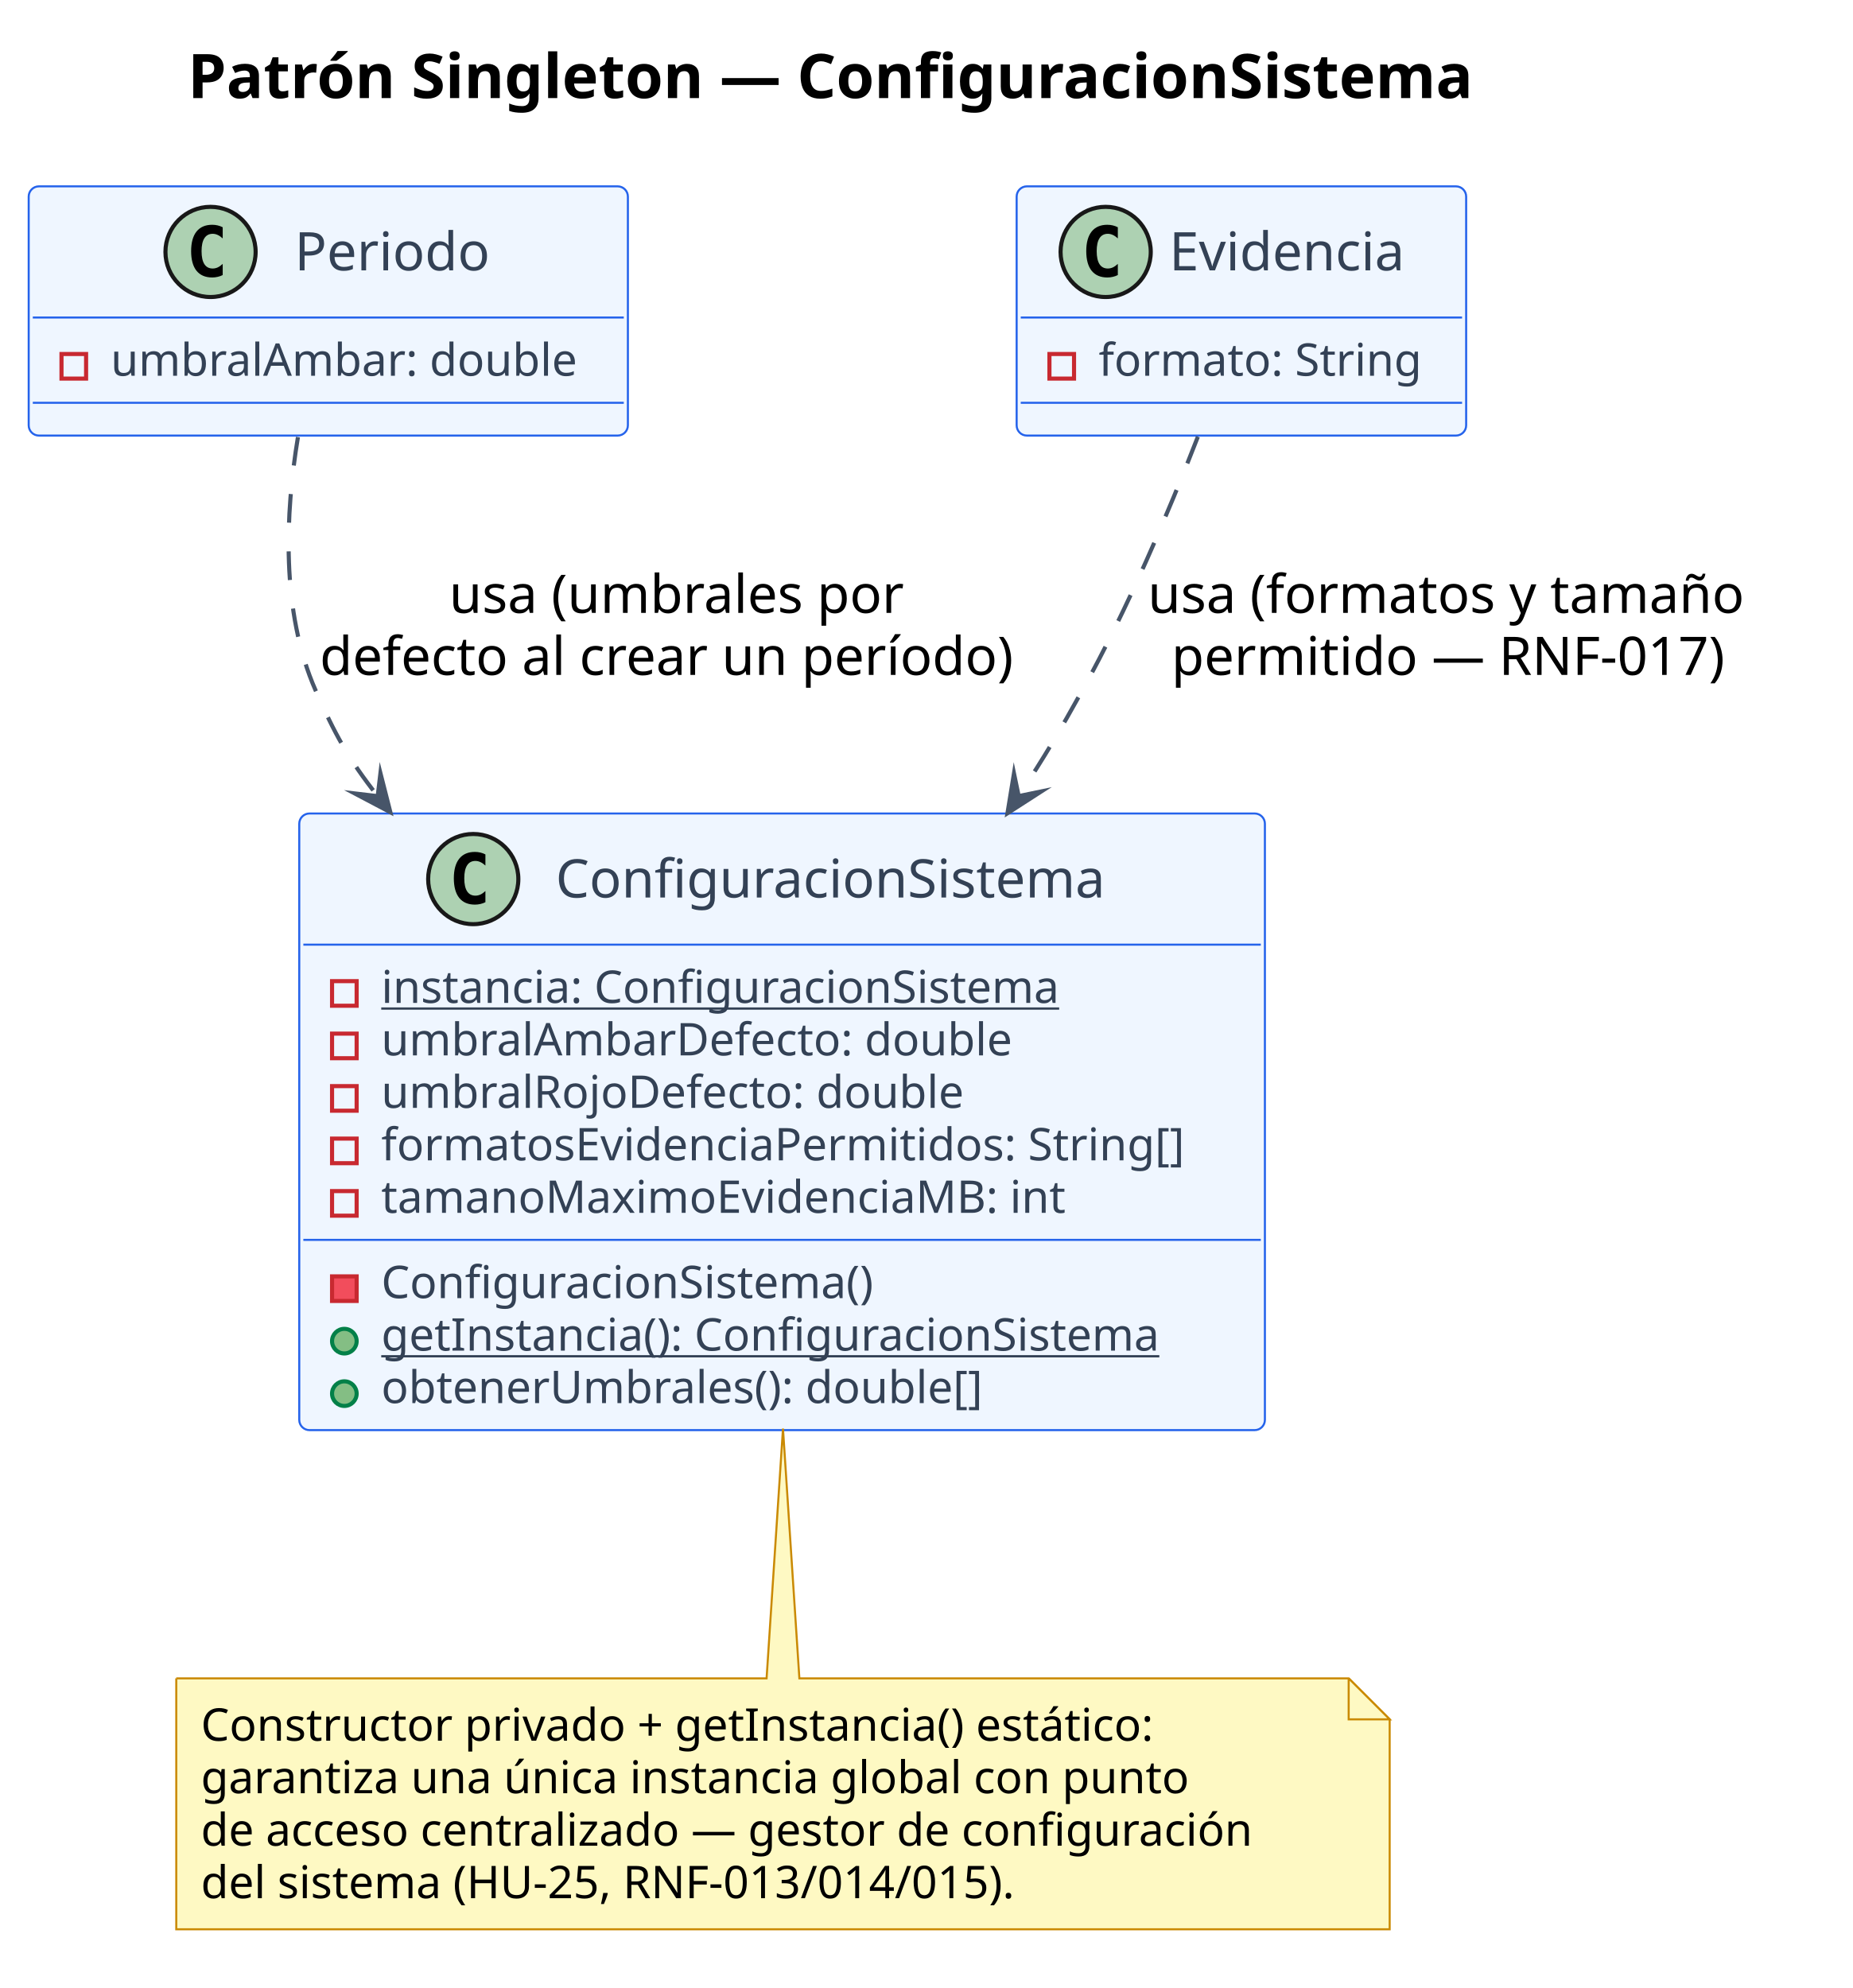
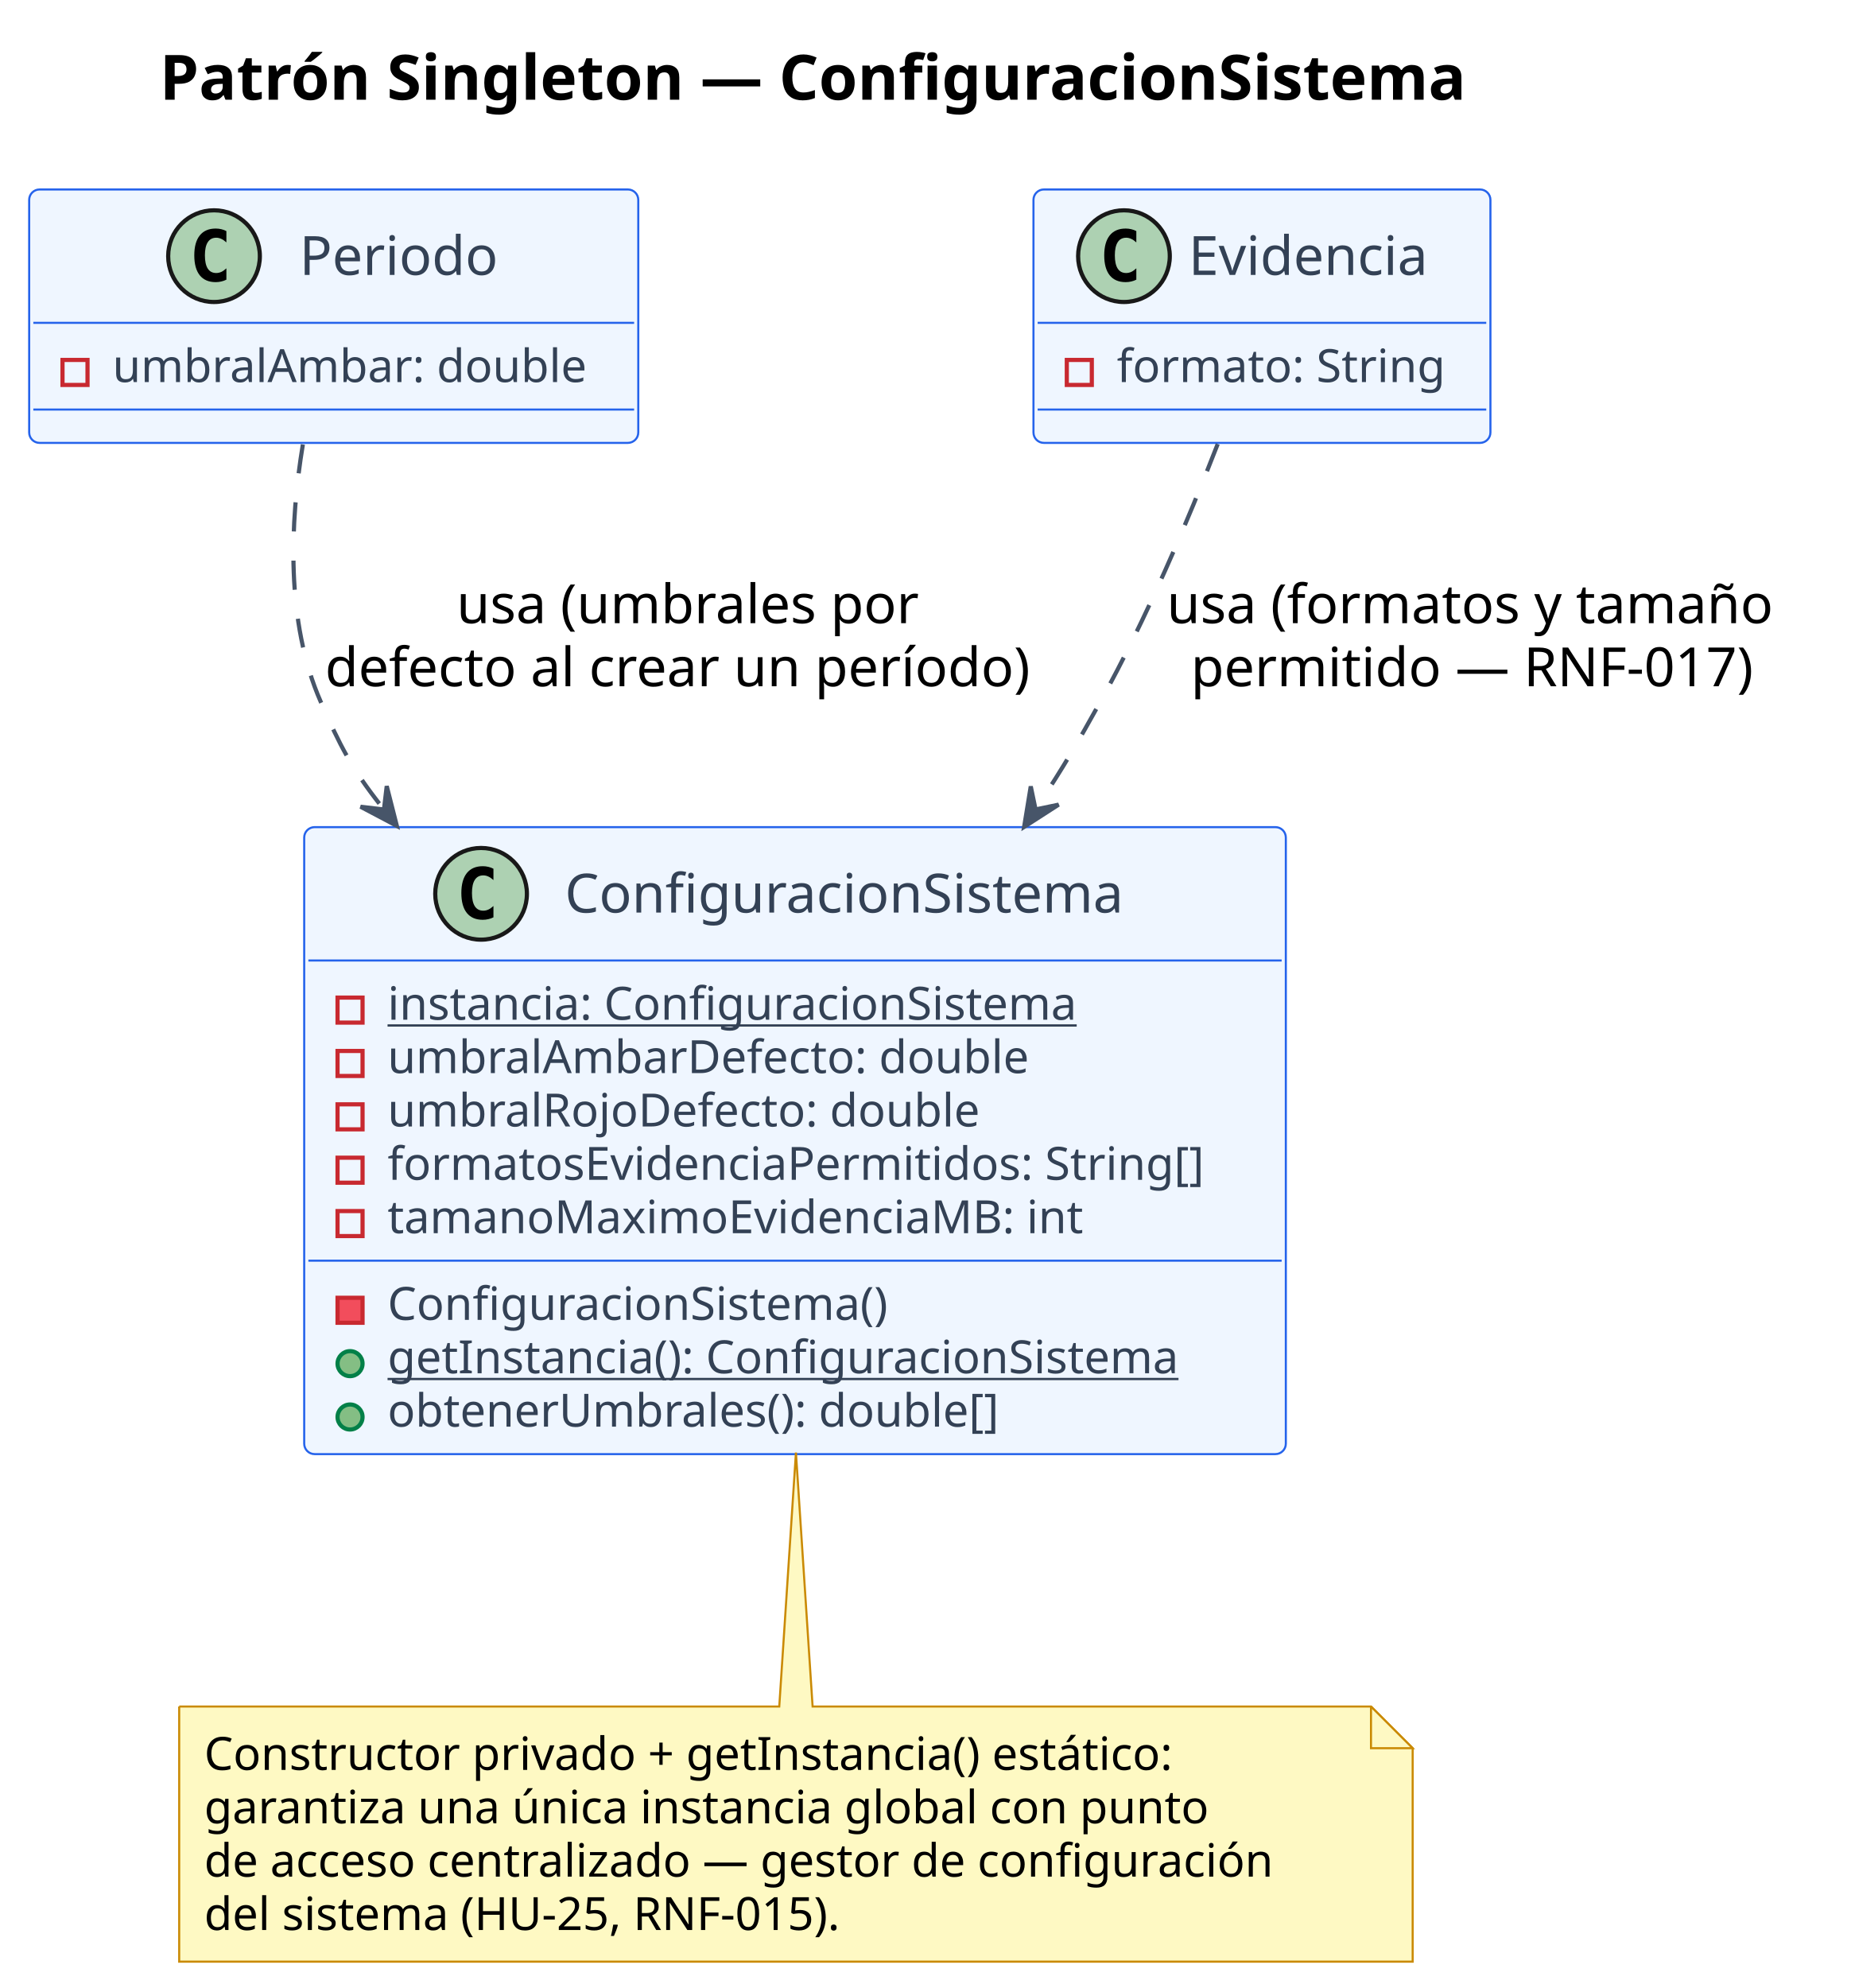
- <svg xmlns="http://www.w3.org/2000/svg" version="1.1" data-diagram-type="CLASS" style="width:452px;height:485px;background:#FFFFFF;" width="452px" height="485px" viewBox="0 0 452 485" zoomAndPan="magnify" preserveAspectRatio="none" contentStyleType="text/css">
+ <svg xmlns="http://www.w3.org/2000/svg" contentStyleType="text/css" height="477px" preserveAspectRatio="none" style="width:444px;height:477px;background:#FFFFFF;" version="1.1" viewBox="0 0 444 477" width="444px" zoomAndPan="magnify">
  <defs />
-   <g font-family="sans-serif" lengthAdjust="spacing">
-     <g class="title" data-source-line="1">
-       <text x="45.805" y="23.923" fill="#000" font-size="15" textLength="353.745" font-weight="700">Patrón Singleton — ConfiguracionSistema</text>
+   <g>
+     <text fill="#000000" font-family="sans-serif" font-size="15" font-weight="bold" lengthAdjust="spacing" textLength="353.745" x="38.305" y="23.923">Patrón Singleton — ConfiguracionSistema</text>
+     <g id="elem_ConfiguracionSistema">
+       <rect codeLine="3" fill="#EFF6FF" height="150.438" id="ConfiguracionSistema" rx="2.5" ry="2.5" style="stroke:#2563EB;stroke-width:0.5;" width="235.559" x="73" y="198.461" />
+       <ellipse cx="115.443" cy="214.461" fill="#ADD1B2" rx="11" ry="11" style="stroke:#181818;stroke-width:1.0;" />
+       <path d="M118.412,220.102 Q117.833,220.398 117.193,220.539 Q116.552,220.695 115.849,220.695 Q113.349,220.695 112.021,219.055 Q110.708,217.398 110.708,214.273 Q110.708,211.148 112.021,209.492 Q113.349,207.836 115.849,207.836 Q116.552,207.836 117.193,207.992 Q117.849,208.148 118.412,208.445 L118.412,211.164 Q117.787,210.586 117.193,210.32 Q116.599,210.039 115.974,210.039 Q114.63,210.039 113.943,211.117 Q113.255,212.18 113.255,214.273 Q113.255,216.367 113.943,217.445 Q114.63,218.508 115.974,218.508 Q116.599,218.508 117.193,218.242 Q117.787,217.961 118.412,217.383 L118.412,220.102 Z " fill="#000000" />
+       <text fill="#334155" font-family="sans-serif" font-size="13" lengthAdjust="spacing" textLength="142.575" x="135.541" y="218.961">ConfiguracionSistema</text>
+       <line style="stroke:#2563EB;stroke-width:0.5;" x1="74" x2="307.559" y1="230.461" y2="230.461" />
+       <rect fill="none" height="6" style="stroke:#C82930;stroke-width:1.0;" width="6" x="81" y="239.363" />
+       <text fill="#334155" font-family="sans-serif" font-size="11" lengthAdjust="spacing" text-decoration="underline" textLength="177.472" x="93" y="244.671">instancia: ConfiguracionSistema</text>
+       <rect fill="none" height="6" style="stroke:#C82930;stroke-width:1.0;" width="6" x="81" y="252.168" />
+       <text fill="#334155" font-family="sans-serif" font-size="11" lengthAdjust="spacing" textLength="163.136" x="93" y="257.476">umbralAmbarDefecto: double</text>
+       <rect fill="none" height="6" style="stroke:#C82930;stroke-width:1.0;" width="6" x="81" y="264.973" />
+       <text fill="#334155" font-family="sans-serif" font-size="11" lengthAdjust="spacing" textLength="150.81" x="93" y="270.281">umbralRojoDefecto: double</text>
+       <rect fill="none" height="6" style="stroke:#C82930;stroke-width:1.0;" width="6" x="81" y="277.777" />
+       <text fill="#334155" font-family="sans-serif" font-size="11" lengthAdjust="spacing" textLength="209.559" x="93" y="283.085">formatosEvidenciaPermitidos: String[]</text>
+       <rect fill="none" height="6" style="stroke:#C82930;stroke-width:1.0;" width="6" x="81" y="290.582" />
+       <text fill="#334155" font-family="sans-serif" font-size="11" lengthAdjust="spacing" textLength="177.117" x="93" y="295.89">tamanoMaximoEvidenciaMB: int</text>
+       <line style="stroke:#2563EB;stroke-width:0.5;" x1="74" x2="307.559" y1="302.484" y2="302.484" />
+       <rect fill="#F24D5C" height="6" style="stroke:#C82930;stroke-width:1.0;" width="6" x="81" y="311.387" />
+       <text fill="#334155" font-family="sans-serif" font-size="11" lengthAdjust="spacing" textLength="129.223" x="93" y="316.695">ConfiguracionSistema()</text>
+       <ellipse cx="84" cy="327.191" fill="#84BE84" rx="3" ry="3" style="stroke:#038048;stroke-width:1.0;" />
+       <text fill="#334155" font-family="sans-serif" font-size="11" lengthAdjust="spacing" text-decoration="underline" textLength="204.306" x="93" y="329.5">getInstancia(): ConfiguracionSistema</text>
+       <ellipse cx="84" cy="339.996" fill="#84BE84" rx="3" ry="3" style="stroke:#038048;stroke-width:1.0;" />
+       <text fill="#334155" font-family="sans-serif" font-size="11" lengthAdjust="spacing" textLength="157.481" x="93" y="342.304">obtenerUmbrales(): double[]</text>
    </g>
-     <g class="entity" data-qualified-name="ConfiguracionSistema" id="ent0001" data-source-line="3">
-       <rect x="73" y="198.461" width="235.559" height="150.438" fill="#EFF6FF" style="stroke:#2563EB;stroke-width:0.5;" rx="2.5" ry="2.5" />
-       <ellipse cx="115.443" cy="214.461" rx="11" ry="11" fill="#ADD1B2" style="stroke:#181818;stroke-width:1;" />
-       <path d="M118.411,220.102 Q117.833,220.398 117.193,220.539 Q116.552,220.695 115.849,220.695 Q113.349,220.695 112.021,219.055 Q110.708,217.398 110.708,214.273 Q110.708,211.148 112.021,209.492 Q113.349,207.836 115.849,207.836 Q116.552,207.836 117.193,207.992 Q117.849,208.148 118.411,208.445 L118.411,211.164 Q117.786,210.586 117.193,210.32 Q116.599,210.039 115.974,210.039 Q114.63,210.039 113.943,211.117 Q113.255,212.18 113.255,214.273 Q113.255,216.367 113.943,217.445 Q114.63,218.508 115.974,218.508 Q116.599,218.508 117.193,218.242 Q117.786,217.961 118.411,217.383 L118.411,220.102 Z " fill="#000" />
-       <text x="135.541" y="218.961" fill="#334155" font-size="13" textLength="142.575">ConfiguracionSistema</text>
-       <line x1="74" y1="230.461" x2="307.559" y2="230.461" style="stroke:#2563EB;stroke-width:0.5;" />
-       <g data-visibility-modifier="PRIVATE_FIELD">
-         <rect x="81" y="239.363" width="6" height="6" fill="none" style="stroke:#C82930;stroke-width:1;" />
-       </g>
-       <text x="93" y="244.671" fill="#334155" font-size="11" textLength="177.472" text-decoration="underline">instancia: ConfiguracionSistema</text>
-       <g data-visibility-modifier="PRIVATE_FIELD">
-         <rect x="81" y="252.168" width="6" height="6" fill="none" style="stroke:#C82930;stroke-width:1;" />
-       </g>
-       <text x="93" y="257.476" fill="#334155" font-size="11" textLength="163.136">umbralAmbarDefecto: double</text>
-       <g data-visibility-modifier="PRIVATE_FIELD">
-         <rect x="81" y="264.973" width="6" height="6" fill="none" style="stroke:#C82930;stroke-width:1;" />
-       </g>
-       <text x="93" y="270.281" fill="#334155" font-size="11" textLength="150.81">umbralRojoDefecto: double</text>
-       <g data-visibility-modifier="PRIVATE_FIELD">
-         <rect x="81" y="277.777" width="6" height="6" fill="none" style="stroke:#C82930;stroke-width:1;" />
-       </g>
-       <text x="93" y="283.085" fill="#334155" font-size="11" textLength="209.559">formatosEvidenciaPermitidos: String[]</text>
-       <g data-visibility-modifier="PRIVATE_FIELD">
-         <rect x="81" y="290.582" width="6" height="6" fill="none" style="stroke:#C82930;stroke-width:1;" />
-       </g>
-       <text x="93" y="295.89" fill="#334155" font-size="11" textLength="177.117">tamanoMaximoEvidenciaMB: int</text>
-       <line x1="74" y1="302.484" x2="307.559" y2="302.484" style="stroke:#2563EB;stroke-width:0.5;" />
-       <g data-visibility-modifier="PRIVATE_METHOD">
-         <rect x="81" y="311.387" width="6" height="6" fill="#F24D5C" style="stroke:#C82930;stroke-width:1;" />
-       </g>
-       <text x="93" y="316.695" fill="#334155" font-size="11" textLength="129.223">ConfiguracionSistema()</text>
-       <g data-visibility-modifier="PUBLIC_METHOD">
-         <ellipse cx="84" cy="327.191" rx="3" ry="3" fill="#84BE84" style="stroke:#038048;stroke-width:1;" />
-       </g>
-       <text x="93" y="329.5" fill="#334155" font-size="11" textLength="204.306" text-decoration="underline">getInstancia(): ConfiguracionSistema</text>
-       <g data-visibility-modifier="PUBLIC_METHOD">
-         <ellipse cx="84" cy="339.996" rx="3" ry="3" fill="#84BE84" style="stroke:#038048;stroke-width:1;" />
-       </g>
-       <text x="93" y="342.304" fill="#334155" font-size="11" textLength="157.48">obtenerUmbrales(): double[]</text>
+     <g id="elem_Periodo">
+       <rect codeLine="24" fill="#EFF6FF" height="60.805" id="Periodo" rx="2.5" ry="2.5" style="stroke:#2563EB;stroke-width:0.5;" width="146.167" x="7" y="45.461" />
+       <ellipse cx="51.357" cy="61.461" fill="#ADD1B2" rx="11" ry="11" style="stroke:#181818;stroke-width:1.0;" />
+       <path d="M54.326,67.102 Q53.748,67.398 53.107,67.539 Q52.467,67.695 51.763,67.695 Q49.263,67.695 47.935,66.055 Q46.623,64.398 46.623,61.273 Q46.623,58.148 47.935,56.492 Q49.263,54.836 51.763,54.836 Q52.467,54.836 53.107,54.992 Q53.763,55.148 54.326,55.445 L54.326,58.164 Q53.701,57.586 53.107,57.32 Q52.513,57.039 51.888,57.039 Q50.545,57.039 49.857,58.117 Q49.17,59.18 49.17,61.273 Q49.17,63.367 49.857,64.445 Q50.545,65.508 51.888,65.508 Q52.513,65.508 53.107,65.242 Q53.701,64.961 54.326,64.383 L54.326,67.102 Z " fill="#000000" />
+       <text fill="#334155" font-family="sans-serif" font-size="13" lengthAdjust="spacing" textLength="48.953" x="71.857" y="65.961">Periodo</text>
+       <line style="stroke:#2563EB;stroke-width:0.5;" x1="8" x2="152.167" y1="77.461" y2="77.461" />
+       <rect fill="none" height="6" style="stroke:#C82930;stroke-width:1.0;" width="6" x="15" y="86.363" />
+       <text fill="#334155" font-family="sans-serif" font-size="11" lengthAdjust="spacing" textLength="120.168" x="27" y="91.671">umbralAmbar: double</text>
+       <line style="stroke:#2563EB;stroke-width:0.5;" x1="8" x2="152.167" y1="98.266" y2="98.266" />
    </g>
-     <g class="entity" data-qualified-name="Periodo" id="ent0002" data-source-line="14">
-       <rect x="7" y="45.461" width="146.167" height="60.805" fill="#EFF6FF" style="stroke:#2563EB;stroke-width:0.5;" rx="2.5" ry="2.5" />
-       <ellipse cx="51.357" cy="61.461" rx="11" ry="11" fill="#ADD1B2" style="stroke:#181818;stroke-width:1;" />
-       <path d="M54.326,67.102 Q53.748,67.398 53.107,67.539 Q52.467,67.695 51.763,67.695 Q49.263,67.695 47.935,66.055 Q46.623,64.398 46.623,61.273 Q46.623,58.148 47.935,56.492 Q49.263,54.836 51.763,54.836 Q52.467,54.836 53.107,54.992 Q53.763,55.148 54.326,55.445 L54.326,58.164 Q53.701,57.586 53.107,57.32 Q52.513,57.039 51.888,57.039 Q50.545,57.039 49.857,58.117 Q49.17,59.18 49.17,61.273 Q49.17,63.367 49.857,64.445 Q50.545,65.508 51.888,65.508 Q52.513,65.508 53.107,65.242 Q53.701,64.961 54.326,64.383 L54.326,67.102 Z " fill="#000" />
-       <text x="71.857" y="65.961" fill="#334155" font-size="13" textLength="48.953">Periodo</text>
-       <line x1="8" y1="77.461" x2="152.167" y2="77.461" style="stroke:#2563EB;stroke-width:0.5;" />
-       <g data-visibility-modifier="PRIVATE_FIELD">
-         <rect x="15" y="86.363" width="6" height="6" fill="none" style="stroke:#C82930;stroke-width:1;" />
-       </g>
-       <text x="27" y="91.671" fill="#334155" font-size="11" textLength="120.167">umbralAmbar: double</text>
-       <line x1="8" y1="98.266" x2="152.167" y2="98.266" style="stroke:#2563EB;stroke-width:0.5;" />
+     <g id="elem_Evidencia">
+       <rect codeLine="27" fill="#EFF6FF" height="60.805" id="Evidencia" rx="2.5" ry="2.5" style="stroke:#2563EB;stroke-width:0.5;" width="109.655" x="248" y="45.461" />
+       <ellipse cx="269.714" cy="61.461" fill="#ADD1B2" rx="11" ry="11" style="stroke:#181818;stroke-width:1.0;" />
+       <path d="M272.683,67.102 Q272.105,67.398 271.464,67.539 Q270.824,67.695 270.121,67.695 Q267.621,67.695 266.293,66.055 Q264.98,64.398 264.98,61.273 Q264.98,58.148 266.293,56.492 Q267.621,54.836 270.121,54.836 Q270.824,54.836 271.464,54.992 Q272.121,55.148 272.683,55.445 L272.683,58.164 Q272.058,57.586 271.464,57.32 Q270.871,57.039 270.246,57.039 Q268.902,57.039 268.214,58.117 Q267.527,59.18 267.527,61.273 Q267.527,63.367 268.214,64.445 Q268.902,65.508 270.246,65.508 Q270.871,65.508 271.464,65.242 Q272.058,64.961 272.683,64.383 L272.683,67.102 Z " fill="#000000" />
+       <text fill="#334155" font-family="sans-serif" font-size="13" lengthAdjust="spacing" textLength="62.734" x="285.207" y="65.961">Evidencia</text>
+       <line style="stroke:#2563EB;stroke-width:0.5;" x1="249" x2="356.655" y1="77.461" y2="77.461" />
+       <rect fill="none" height="6" style="stroke:#C82930;stroke-width:1.0;" width="6" x="256" y="86.363" />
+       <text fill="#334155" font-family="sans-serif" font-size="11" lengthAdjust="spacing" textLength="83.655" x="268" y="91.671">formato: String</text>
+       <line style="stroke:#2563EB;stroke-width:0.5;" x1="249" x2="356.655" y1="98.266" y2="98.266" />
    </g>
-     <g class="entity" data-qualified-name="Evidencia" id="ent0004" data-source-line="15">
-       <rect x="248" y="45.461" width="109.655" height="60.805" fill="#EFF6FF" style="stroke:#2563EB;stroke-width:0.5;" rx="2.5" ry="2.5" />
-       <ellipse cx="269.714" cy="61.461" rx="11" ry="11" fill="#ADD1B2" style="stroke:#181818;stroke-width:1;" />
-       <path d="M272.683,67.102 Q272.105,67.398 271.464,67.539 Q270.824,67.695 270.121,67.695 Q267.621,67.695 266.293,66.055 Q264.98,64.398 264.98,61.273 Q264.98,58.148 266.293,56.492 Q267.621,54.836 270.121,54.836 Q270.824,54.836 271.464,54.992 Q272.121,55.148 272.683,55.445 L272.683,58.164 Q272.058,57.586 271.464,57.32 Q270.871,57.039 270.246,57.039 Q268.902,57.039 268.214,58.117 Q267.527,59.18 267.527,61.273 Q267.527,63.367 268.214,64.445 Q268.902,65.508 270.246,65.508 Q270.871,65.508 271.464,65.242 Q272.058,64.961 272.683,64.383 L272.683,67.102 Z " fill="#000" />
-       <text x="285.206" y="65.961" fill="#334155" font-size="13" textLength="62.734">Evidencia</text>
-       <line x1="249" y1="77.461" x2="356.655" y2="77.461" style="stroke:#2563EB;stroke-width:0.5;" />
-       <g data-visibility-modifier="PRIVATE_FIELD">
-         <rect x="256" y="86.363" width="6" height="6" fill="none" style="stroke:#C82930;stroke-width:1;" />
-       </g>
-       <text x="268" y="91.671" fill="#334155" font-size="11" textLength="83.655">formato: String</text>
-       <line x1="249" y1="98.266" x2="356.655" y2="98.266" style="stroke:#2563EB;stroke-width:0.5;" />
+     <g id="elem_GMN7">
+       <path d="M43,409.461 L43,470.68 A0,0 0 0 0 43,470.68 L338.995,470.68 A0,0 0 0 0 338.995,470.68 L338.995,419.461 L328.995,409.461 L195,409.461 L191,348.531 L187,409.461 L43,409.461 A0,0 0 0 0 43,409.461 " fill="#FEF9C3" style="stroke:#CA8A04;stroke-width:0.5;" />
+       <path d="M328.995,409.461 L328.995,419.461 L338.995,419.461 L328.995,409.461 " fill="#FEF9C3" style="stroke:#CA8A04;stroke-width:0.5;" />
+       <text fill="#000000" font-family="sans-serif" font-size="11" lengthAdjust="spacing" textLength="253.129" x="49" y="424.671">Constructor privado + getInstancia() estático:</text>
+       <text fill="#000000" font-family="sans-serif" font-size="11" lengthAdjust="spacing" textLength="258.188" x="49" y="437.476">garantiza una única instancia global con punto</text>
+       <text fill="#000000" font-family="sans-serif" font-size="11" lengthAdjust="spacing" textLength="274.995" x="49" y="450.281">de acceso centralizado — gestor de configuración</text>
+       <text fill="#000000" font-family="sans-serif" font-size="11" lengthAdjust="spacing" textLength="167.379" x="49" y="463.085">del sistema (HU-25, RNF-015).</text>
    </g>
-     <g class="entity" data-qualified-name="GMN6" id="ent0007" data-source-line="18">
-       <path d="M43,409.461 L43,470.68 A0,0 0 0 0 43,470.68 L338.995,470.68 A0,0 0 0 0 338.995,470.68 L338.995,419.461 L328.995,409.461 L195,409.461 L191,348.531 L187,409.461 L43,409.461 A0,0 0 0 0 43,409.461" style="stroke:#CA8A04;stroke-width:0.5;" fill="#FEF9C3" />
-       <path d="M328.995,409.461 L328.995,419.461 L338.995,419.461 L328.995,409.461" style="stroke:#CA8A04;stroke-width:0.5;" fill="#FEF9C3" />
-       <text x="49" y="424.671" fill="#000" font-size="11" textLength="253.129">Constructor privado + getInstancia() estático:</text>
-       <text x="49" y="437.476" fill="#000" font-size="11" textLength="258.188">garantiza una única instancia global con punto</text>
-       <text x="49" y="450.281" fill="#000" font-size="11" textLength="274.995">de acceso centralizado — gestor de configuración</text>
-       <text x="49" y="463.085" fill="#000" font-size="11" textLength="216.783">del sistema (HU-25, RNF-013/014/015).</text>
+     <g id="link_Periodo_ConfiguracionSistema">
+       <path codeLine="14" d="M72.68,106.641 C69.61,125.181 68.47,149.121 77,168.461 C81.65,179.001 84.247,184.218 91.517,193.447 " fill="none" id="Periodo-to-ConfiguracionSistema" style="stroke:#475569;stroke-width:1.0;stroke-dasharray:7.0,7.0;" />
+       <polygon fill="#475569" points="95.23,198.161,92.803,188.616,92.136,194.233,86.519,193.566,95.23,198.161" style="stroke:#475569;stroke-width:1.0;" />
+       <text fill="#000000" font-family="sans-serif" font-size="13" lengthAdjust="spacing" textLength="118.714" x="109.567" y="149.528">usa (umbrales por</text>
+       <text fill="#000000" font-family="sans-serif" font-size="13" lengthAdjust="spacing" textLength="181.848" x="78" y="164.661">defecto al crear un período)</text>
    </g>
-     <g class="link" data-entity-1="ent0002" data-entity-2="ent0001" id="lnk3" data-source-line="14" data-link-type="dependency">
-       <path d="M72.68,106.641 C69.61,125.181 68.47,149.121 77,168.461 C81.65,179.001 84.866,185.003 92.136,194.233" style="stroke:#475569;stroke-width:1;stroke-dasharray:7,7;" fill="none" id="Periodo-to-ConfiguracionSistema" codeLine="14" />
-       <polygon points="95.23,198.161,92.803,188.616,92.136,194.233,86.519,193.566,95.23,198.161" fill="#475569" style="stroke:#475569;stroke-width:1;stroke-linejoin:miter;stroke-miterlimit:10;" />
-       <text x="109.567" y="149.528" fill="#000" font-size="13" textLength="118.714">usa (umbrales por</text>
-       <text x="78" y="164.661" fill="#000" font-size="13" textLength="181.848">defecto al crear un período)</text>
-     </g>
-     <g class="link" data-entity-1="ent0004" data-entity-2="ent0001" id="lnk5" data-source-line="15" data-link-type="dependency">
-       <path d="M292.21,106.541 C285.1,124.831 275.08,148.541 264,168.461 C258.48,178.391 254.971,184.349 248.501,194.219" style="stroke:#475569;stroke-width:1;stroke-dasharray:7,7;" fill="none" id="Evidencia-to-ConfiguracionSistema" codeLine="15" />
-       <polygon points="245.76,198.401,254.039,193.067,248.501,194.219,247.349,188.681,245.76,198.401" fill="#475569" style="stroke:#475569;stroke-width:1;stroke-linejoin:miter;stroke-miterlimit:10;" />
-       <text x="280" y="149.528" fill="#000" font-size="13" textLength="156.355">usa (formatos y tamaño</text>
-       <text x="285.748" y="164.661" fill="#000" font-size="13" textLength="144.86">permitido — RNF-017)</text>
+     <g id="link_Evidencia_ConfiguracionSistema">
+       <path codeLine="15" d="M292.21,106.541 C285.1,124.831 275.08,148.541 264,168.461 C258.48,178.391 255.519,183.513 249.049,193.383 " fill="none" id="Evidencia-to-ConfiguracionSistema" style="stroke:#475569;stroke-width:1.0;stroke-dasharray:7.0,7.0;" />
+       <polygon fill="#475569" points="245.76,198.401,254.039,193.067,248.501,194.219,247.349,188.681,245.76,198.401" style="stroke:#475569;stroke-width:1.0;" />
+       <text fill="#000000" font-family="sans-serif" font-size="13" lengthAdjust="spacing" textLength="156.356" x="280" y="149.528">usa (formatos y tamaño</text>
+       <text fill="#000000" font-family="sans-serif" font-size="13" lengthAdjust="spacing" textLength="144.86" x="285.748" y="164.661">permitido — RNF-017)</text>
    </g>
  </g>
</svg>
